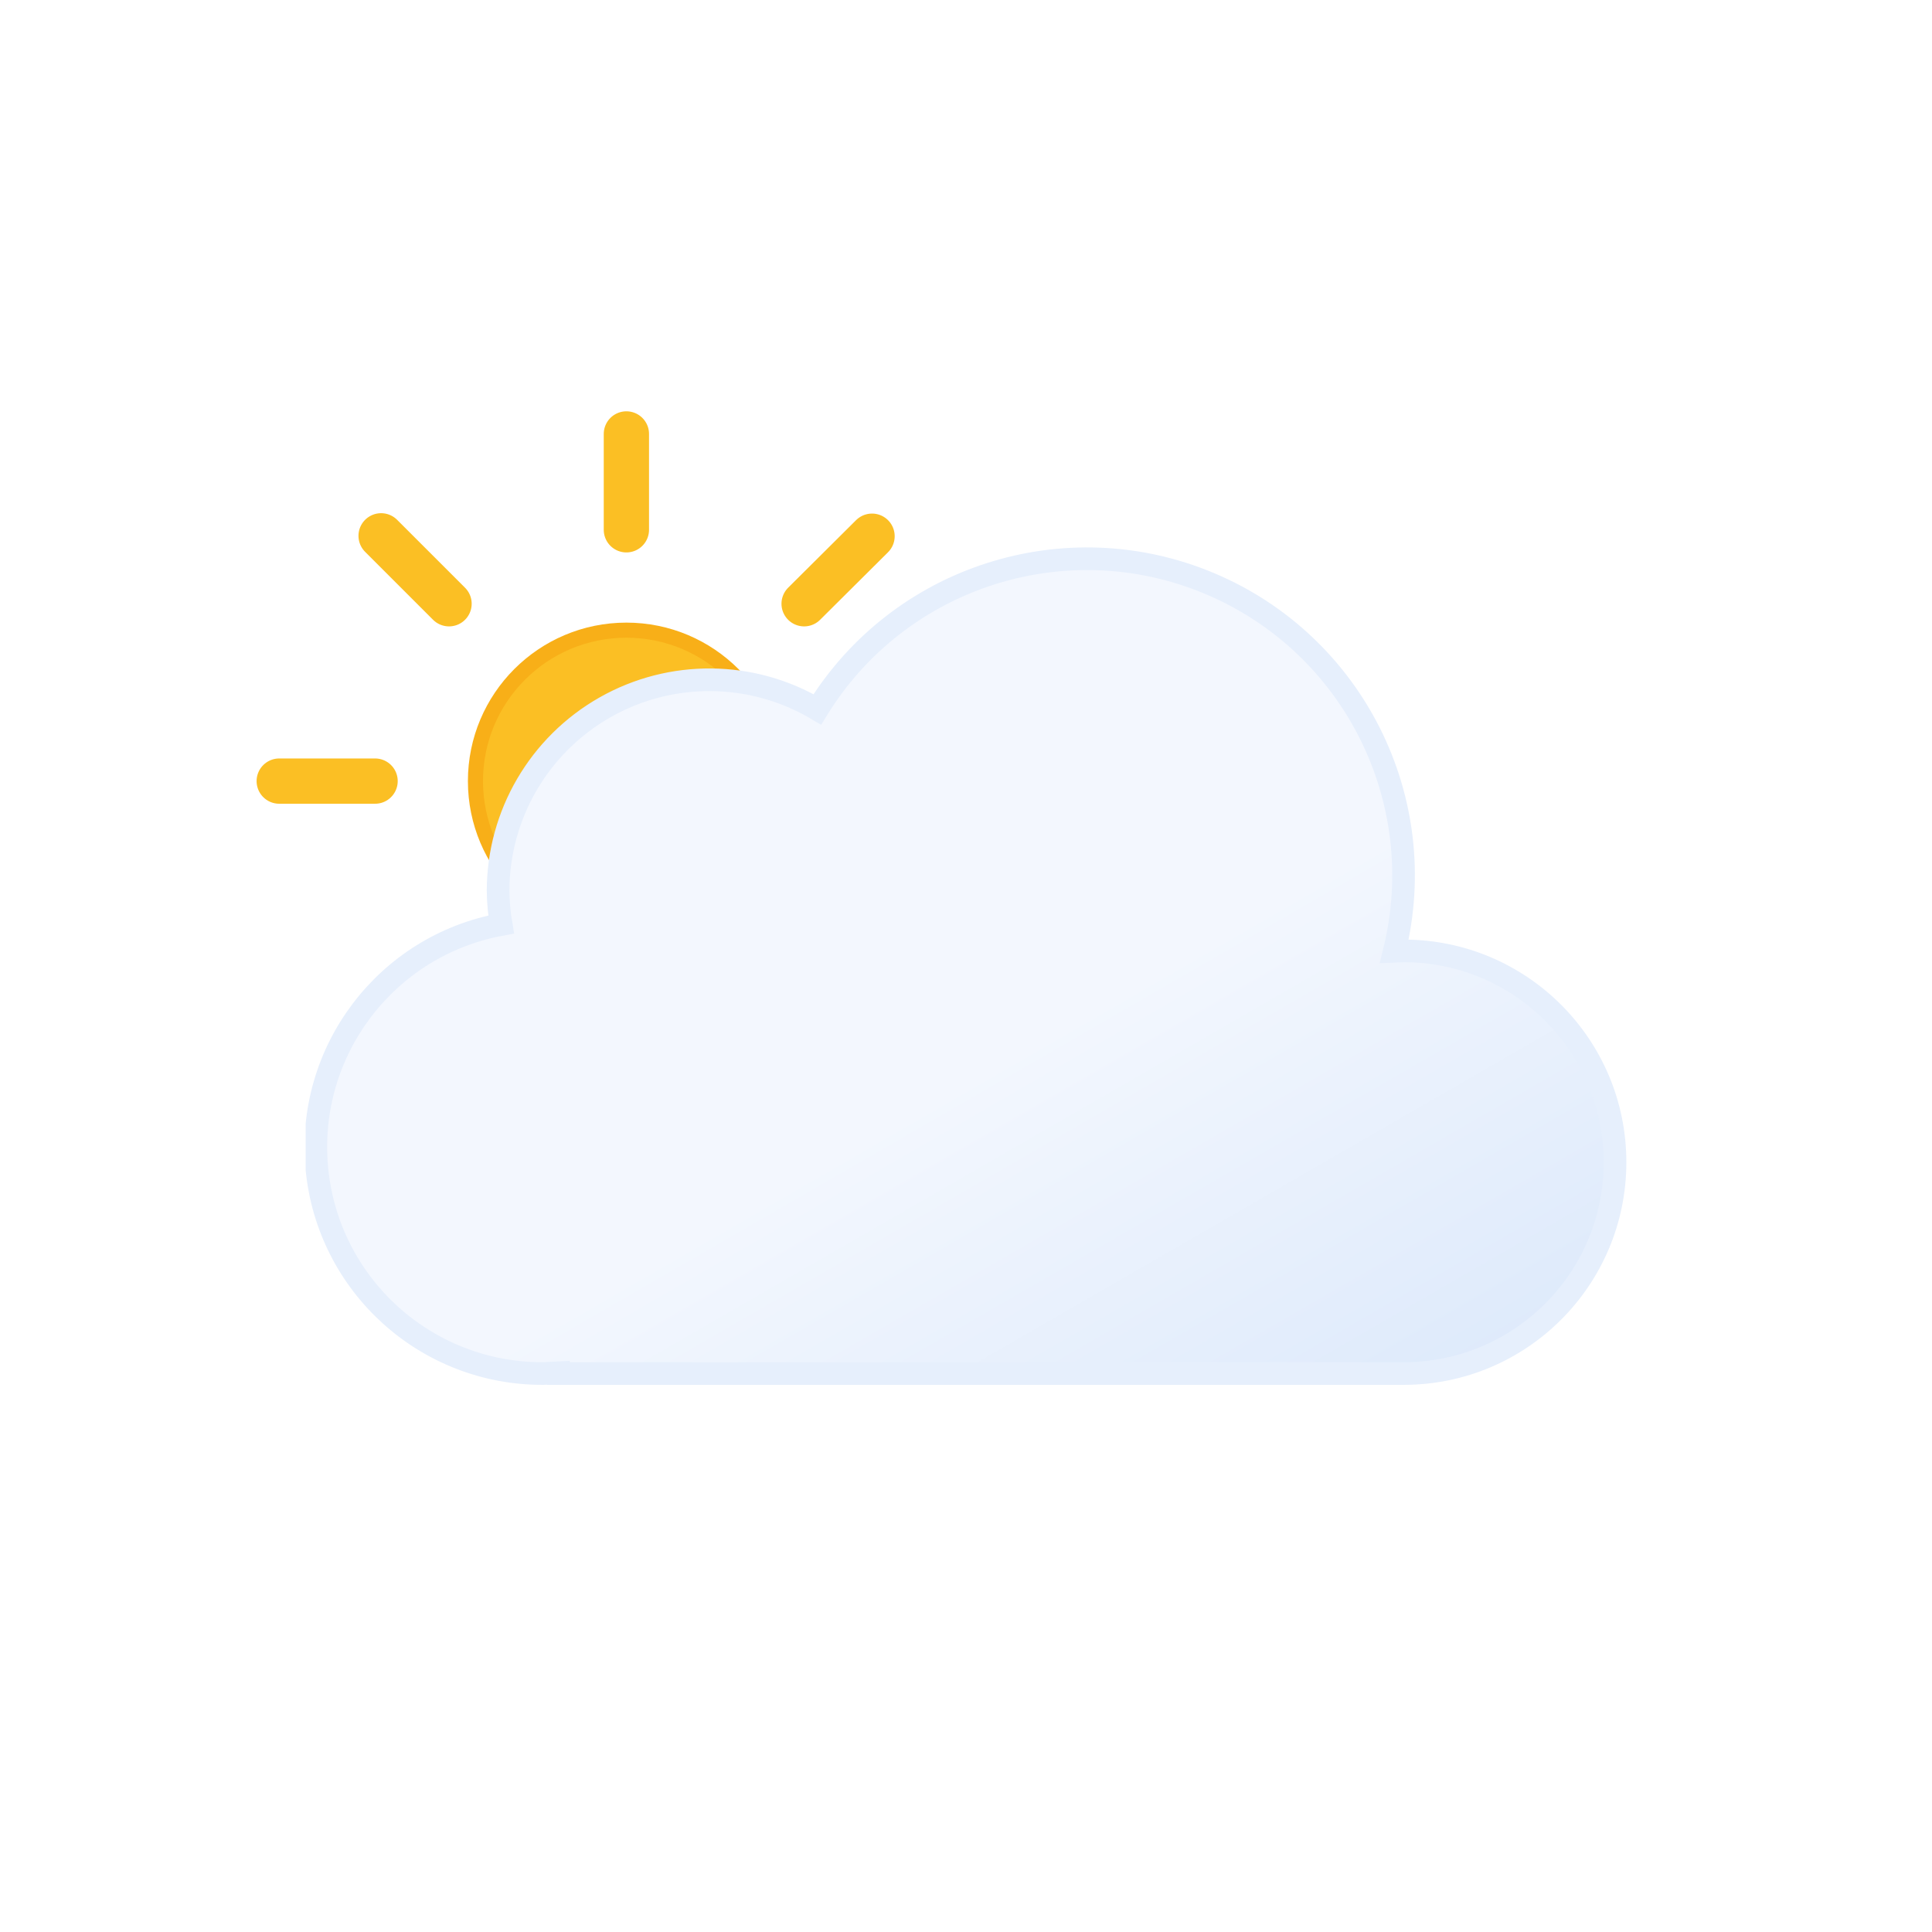
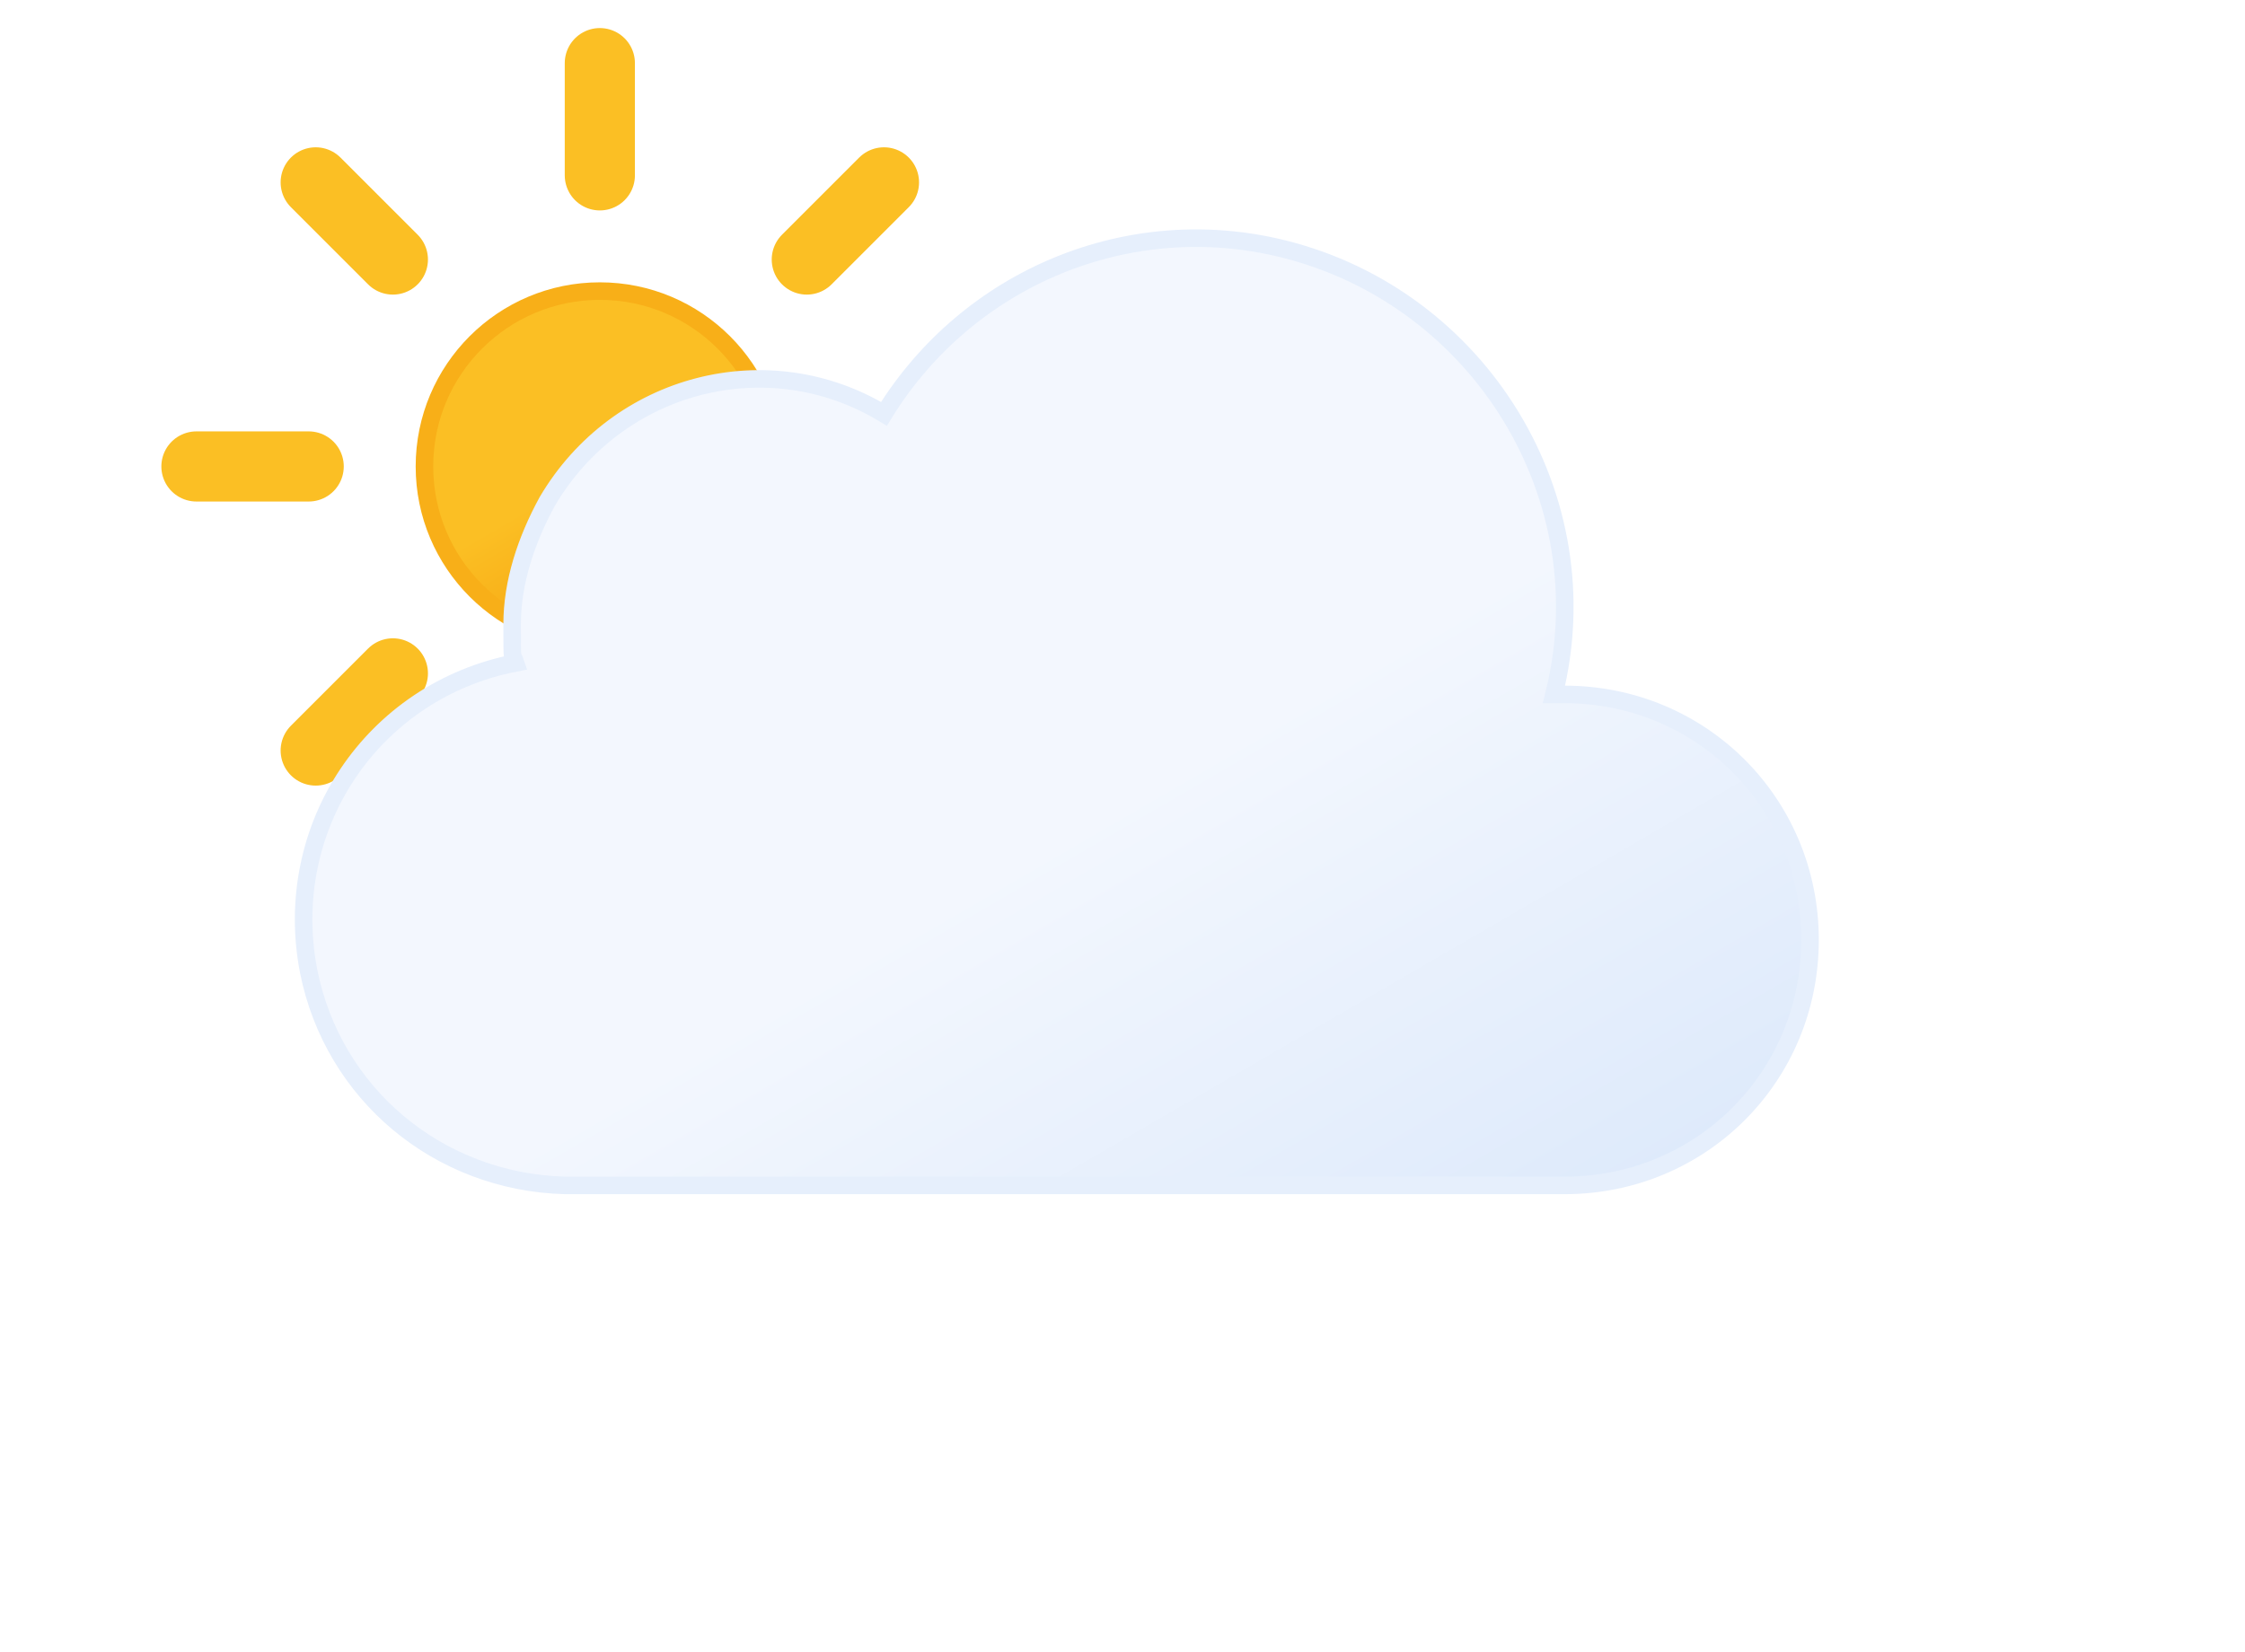
- <svg xmlns="http://www.w3.org/2000/svg" xmlns:xlink="http://www.w3.org/1999/xlink" viewBox="0 0 512 512">
+ <svg xmlns="http://www.w3.org/2000/svg" id="Layer_1" version="1.1" viewBox="0 0 64 47.1">
  <defs>
-     <symbol id="d" viewBox="0 0 196 196">
-       <circle cx="98" cy="98" r="40" fill="url(#b)" stroke="#f8af18" stroke-miterlimit="10" stroke-width="4" />
-       <path fill="none" stroke="#fbbf24" stroke-linecap="round" stroke-miterlimit="10" stroke-width="12" d="M98 31.4V6m0 184v-25.4M145.1 51l18-17.9M33 163l18-17.9M51 51 33 33m130.1 130.1-18-18M6 98h25.4M190 98h-25.4">
-         <animateTransform additive="sum" attributeName="transform" dur="6s" repeatCount="indefinite" type="rotate" values="0 98 98; 45 98 98" />
-       </path>
-     </symbol>
-     <symbol id="e" viewBox="0 0 350 222">
-       <path fill="url(#a)" stroke="#e6effc" stroke-miterlimit="10" stroke-width="6" d="m291 107-2.5.1A83.9 83.9 0 00135.6 43 56 56 0 0051 91a56.6 56.6 0 00.8 9A60 60 0 0063 219l4-.2v.2h224a56 56 0 000-112Z" />
-     </symbol>
-     <symbol id="c" viewBox="0 0 363 258">
-       <use xlink:href="#d" width="196" height="196" />
-       <use xlink:href="#e" width="350" height="222" transform="translate(13 36)" />
-     </symbol>
-     <linearGradient id="a" x1="99.5" x2="232.6" y1="30.7" y2="261.4" gradientUnits="userSpaceOnUse">
+     <style>
+       .st0 {
+         fill: none;
+         stroke: #fbbf24;
+         stroke-linecap: round;
+         stroke-width: 2px;
+       }
+ 
+       .st0, .st1, .st2 {
+         stroke-miterlimit: 10;
+       }
+ 
+       .st1 {
+         fill: url(#linear-gradient);
+         stroke: #f8af18;
+       }
+ 
+       .st1, .st2 {
+         stroke-width: .5px;
+       }
+ 
+       .st2 {
+         fill: url(#linear-gradient1);
+         stroke: #e6effc;
+       }
+     </style>
+     <linearGradient id="linear-gradient" x1="14.6" y1="-669" x2="19.6" y2="-677.6" gradientTransform="translate(0 -660) scale(1 -1)" gradientUnits="userSpaceOnUse">
+       <stop offset="0" stop-color="#fbbf24" />
+       <stop offset=".5" stop-color="#fbbf24" />
+       <stop offset="1" stop-color="#f59e0b" />
+     </linearGradient>
+     <linearGradient id="linear-gradient1" x1="20.7" y1="-670.2" x2="37.4" y2="-699" gradientTransform="translate(0 -660) scale(1 -1)" gradientUnits="userSpaceOnUse">
      <stop offset="0" stop-color="#f3f7fe" />
      <stop offset=".5" stop-color="#f3f7fe" />
      <stop offset="1" stop-color="#deeafb" />
    </linearGradient>
-     <linearGradient id="b" x1="78" x2="118" y1="63.4" y2="132.7" gradientUnits="userSpaceOnUse">
-       <stop offset="0" stop-color="#fbbf24" />
-       <stop offset=".5" stop-color="#fbbf24" />
-       <stop offset="1" stop-color="#f59e0b" />
-     </linearGradient>
  </defs>
-   <use xlink:href="#c" width="363" height="258" transform="translate(68 109)" />
+   <g>
+     <circle class="st1" cx="17.1" cy="13.3" r="5" />
+     <path class="st0" d="M17.1,5V1.8M17.1,24.8v-3.2M23,7.4l2.2-2.2M9,21.4l2.2-2.2M11.2,7.4l-2.2-2.2M25.2,21.4l-2.2-2.2M5.6,13.3h3.2M28.6,13.3h-3.2" />
+   </g>
+   <path class="st2" d="M44.6,19.8h-.3c1.4-5.6-2.1-11.3-7.7-12.7-4.4-1.1-9,.8-11.4,4.7-3.3-2-7.6-.9-9.6,2.5-.6,1.1-1,2.3-1,3.5s0,.8.1,1.1c-4.1.8-6.7,4.7-5.9,8.8.7,3.5,3.7,6,7.3,6.1h28.5c3.9,0,7-3.1,7-7s-3.1-7-7-7Z" />
</svg>
